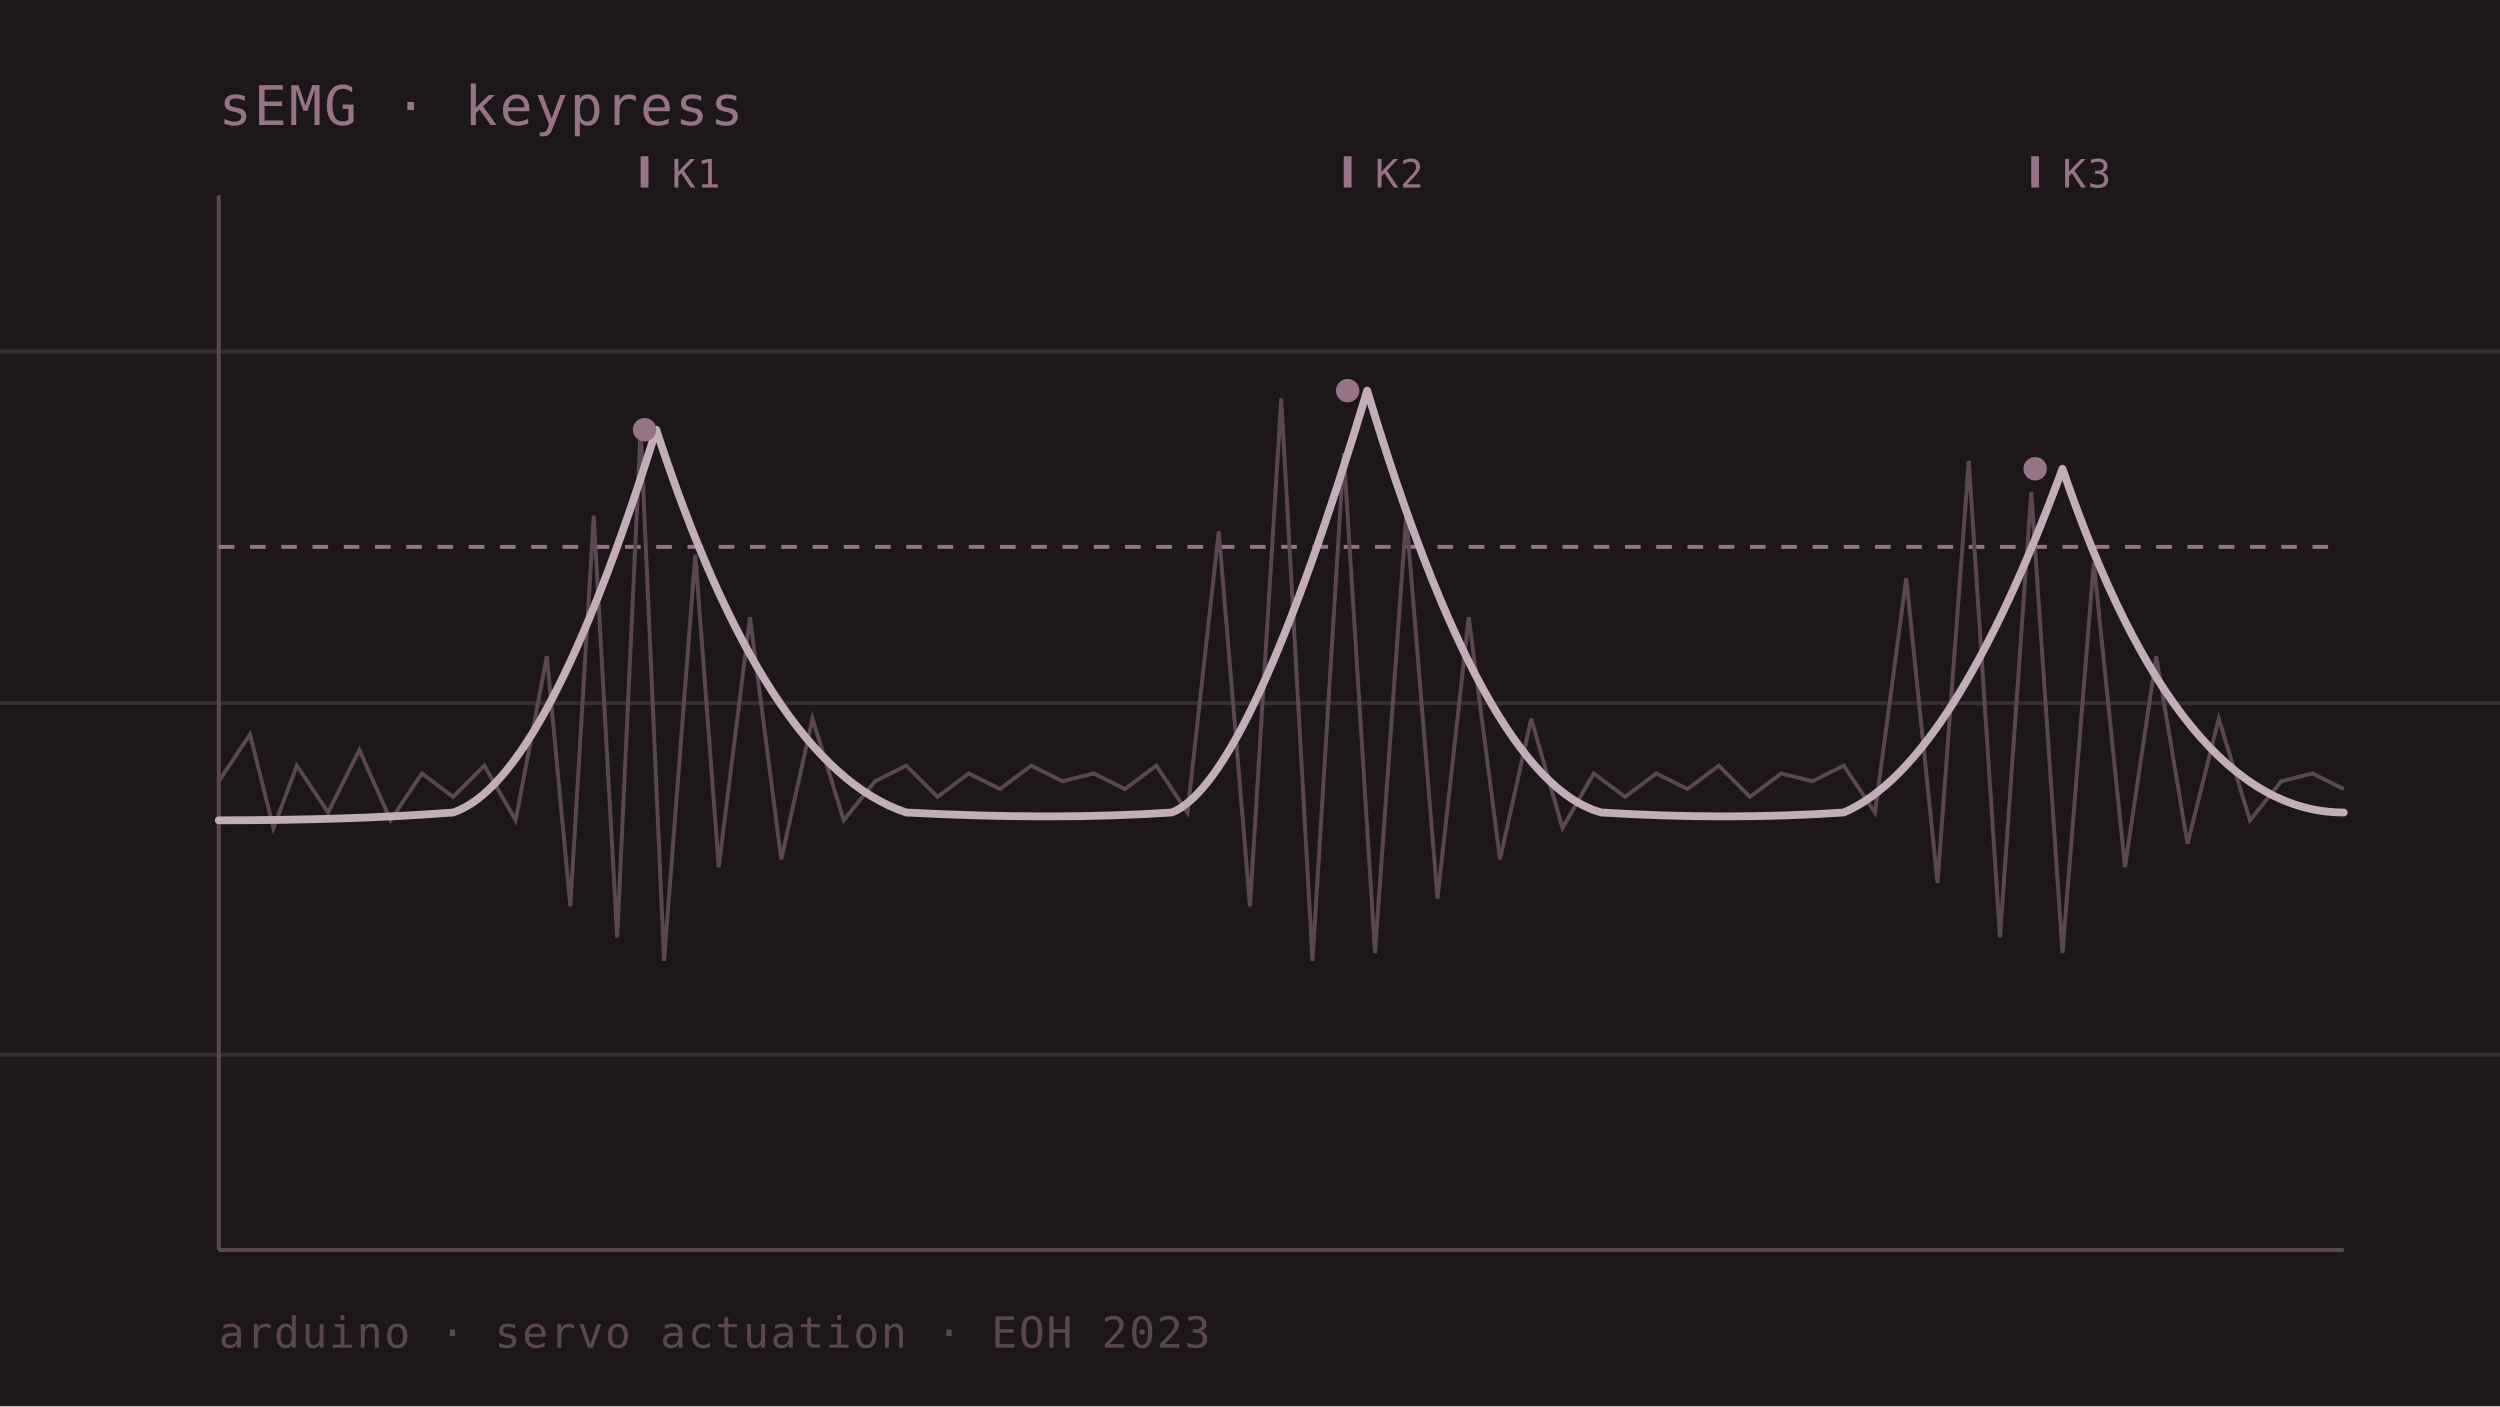
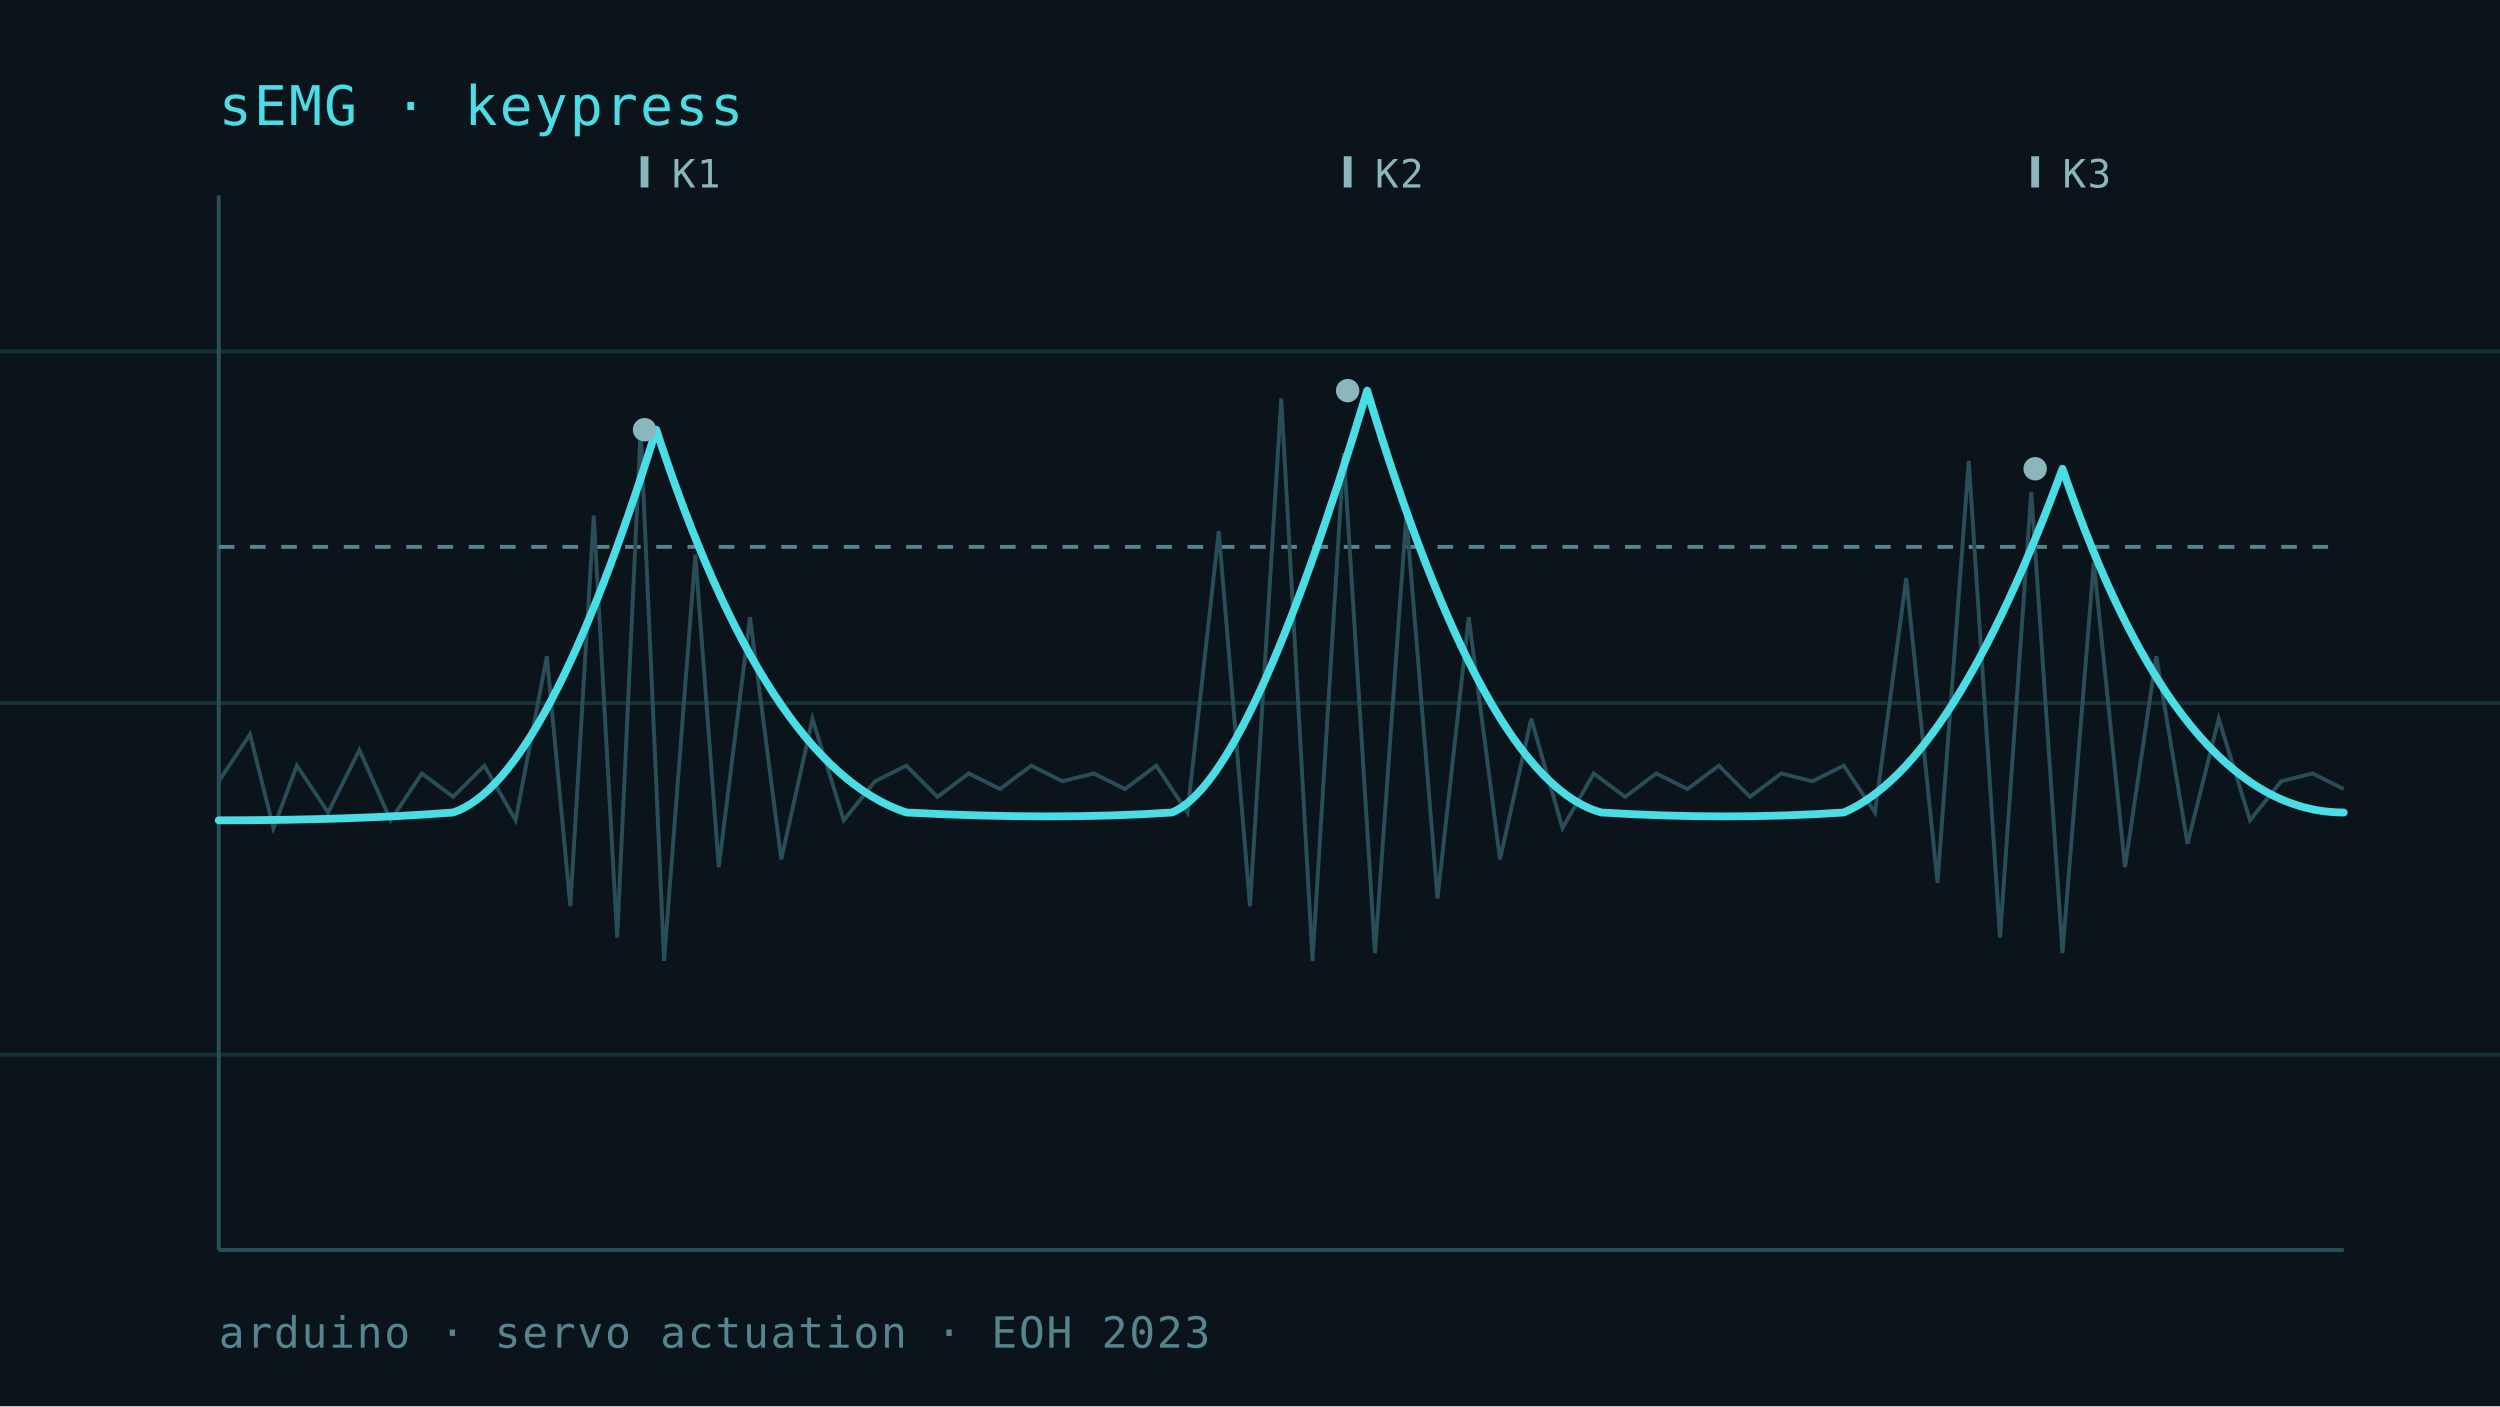
<svg xmlns="http://www.w3.org/2000/svg" viewBox="0 0 640 360" preserveAspectRatio="xMidYMid slice" role="img" aria-label="EMG saxophone signal thumbnail">
  <defs>
    <style>
-       .bg { fill: #1D171A; }
-       .grid-line { stroke: #392D34; stroke-width: 1; }
-       .axis { stroke: #5B4752; stroke-width: 1; }
-       .raw { stroke: #5B4752; stroke-width: 1; fill: none; }
-       .envelope { stroke: #C2ADB8; stroke-width: 2; fill: none; stroke-linecap: round; stroke-linejoin: round; }
-       .threshold { stroke: #967386; stroke-width: 1; stroke-dasharray: 4 4; }
-       .trigger { fill: #967386; }
-       .label { font-family: "Fragment Mono", ui-monospace, "SF Mono", Menlo, monospace; font-size: 14px; fill: #967386; letter-spacing: 0.04em; }
-       .label-dim { font-family: "Fragment Mono", ui-monospace, "SF Mono", Menlo, monospace; font-size: 11px; fill: #5B4752; letter-spacing: 0.04em; }
-       .annot { font-family: "Fragment Mono", ui-monospace, "SF Mono", Menlo, monospace; font-size: 10px; fill: #967386; letter-spacing: 0.04em; }
+       .bg { fill: #0A141A; }
+       .grid-line { stroke: #163239; stroke-width: 1; }
+       .axis { stroke: #294E57; stroke-width: 1; }
+       .raw { stroke: #294E57; stroke-width: 1; fill: none; }
+       .envelope { stroke: #4BDDE6; stroke-width: 2; fill: none; stroke-linecap: round; stroke-linejoin: round; }
+       .threshold { stroke: #56858F; stroke-width: 1; stroke-dasharray: 4 4; }
+       .trigger { fill: #8CB6BE; }
+       .label { font-family: "JetBrains Mono", ui-monospace, "SF Mono", Menlo, monospace; font-size: 14px; fill: #4BDDE6; letter-spacing: 0.04em; }
+       .label-dim { font-family: "JetBrains Mono", ui-monospace, "SF Mono", Menlo, monospace; font-size: 11px; fill: #56858F; letter-spacing: 0.04em; }
+       .annot { font-family: "JetBrains Mono", ui-monospace, "SF Mono", Menlo, monospace; font-size: 10px; fill: #8CB6BE; letter-spacing: 0.04em; }
    </style>
  </defs>
  <rect class="bg" width="640" height="360" />
  <g class="grid-line">
    <line x1="0" y1="90" x2="640" y2="90" />
    <line x1="0" y1="180" x2="640" y2="180" />
    <line x1="0" y1="270" x2="640" y2="270" />
  </g>
  <g class="axis">
    <line x1="56" y1="320" x2="600" y2="320" />
    <line x1="56" y1="50" x2="56" y2="320" />
  </g>
  <line class="threshold" x1="56" y1="140" x2="600" y2="140" />
  <path class="raw" d="     M 56 200 L 64 188 L 70 212 L 76 196 L 84 208 L 92 192 L 100 210 L 108 198 L 116 204     L 124 196 L 132 210 L 140 168 L 146 232 L 152 132 L 158 240 L 164 110 L 170 246 L 178 142 L 184 222 L 192 158 L 200 220 L 208 184 L 216 210     L 224 200 L 232 196 L 240 204 L 248 198 L 256 202 L 264 196 L 272 200 L 280 198 L 288 202     L 296 196 L 304 208 L 312 136 L 320 232 L 328 102 L 336 246 L 344 116 L 352 244 L 360 132 L 368 230 L 376 158 L 384 220 L 392 184 L 400 212     L 408 198 L 416 204 L 424 198 L 432 202 L 440 196 L 448 204 L 456 198 L 464 200     L 472 196 L 480 208 L 488 148 L 496 226 L 504 118 L 512 240 L 520 126 L 528 244 L 536 144 L 544 222 L 552 168 L 560 216 L 568 184 L 576 210     L 584 200 L 592 198 L 600 202   " />
  <path class="envelope" d="     M 56 210     Q 90 210, 116 208     Q 140 200, 168 110     Q 196 196, 232 208     Q 270 210, 300 208     Q 320 200, 350 100     Q 380 200, 410 208     Q 442 210, 472 208     Q 500 196, 528 120     Q 558 208, 600 208   " />
  <g class="trigger">
    <rect x="164" y="40" width="2" height="8" />
    <rect x="344" y="40" width="2" height="8" />
    <rect x="520" y="40" width="2" height="8" />
    <circle cx="165" cy="110" r="3" />
    <circle cx="345" cy="100" r="3" />
    <circle cx="521" cy="120" r="3" />
  </g>
  <text class="annot" x="172" y="48">K1</text>
  <text class="annot" x="352" y="48">K2</text>
  <text class="annot" x="528" y="48">K3</text>
  <text class="label" x="56" y="32">sEMG · keypress</text>
  <text class="label-dim" x="56" y="345">arduino · servo actuation · EOH 2023</text>
</svg>
